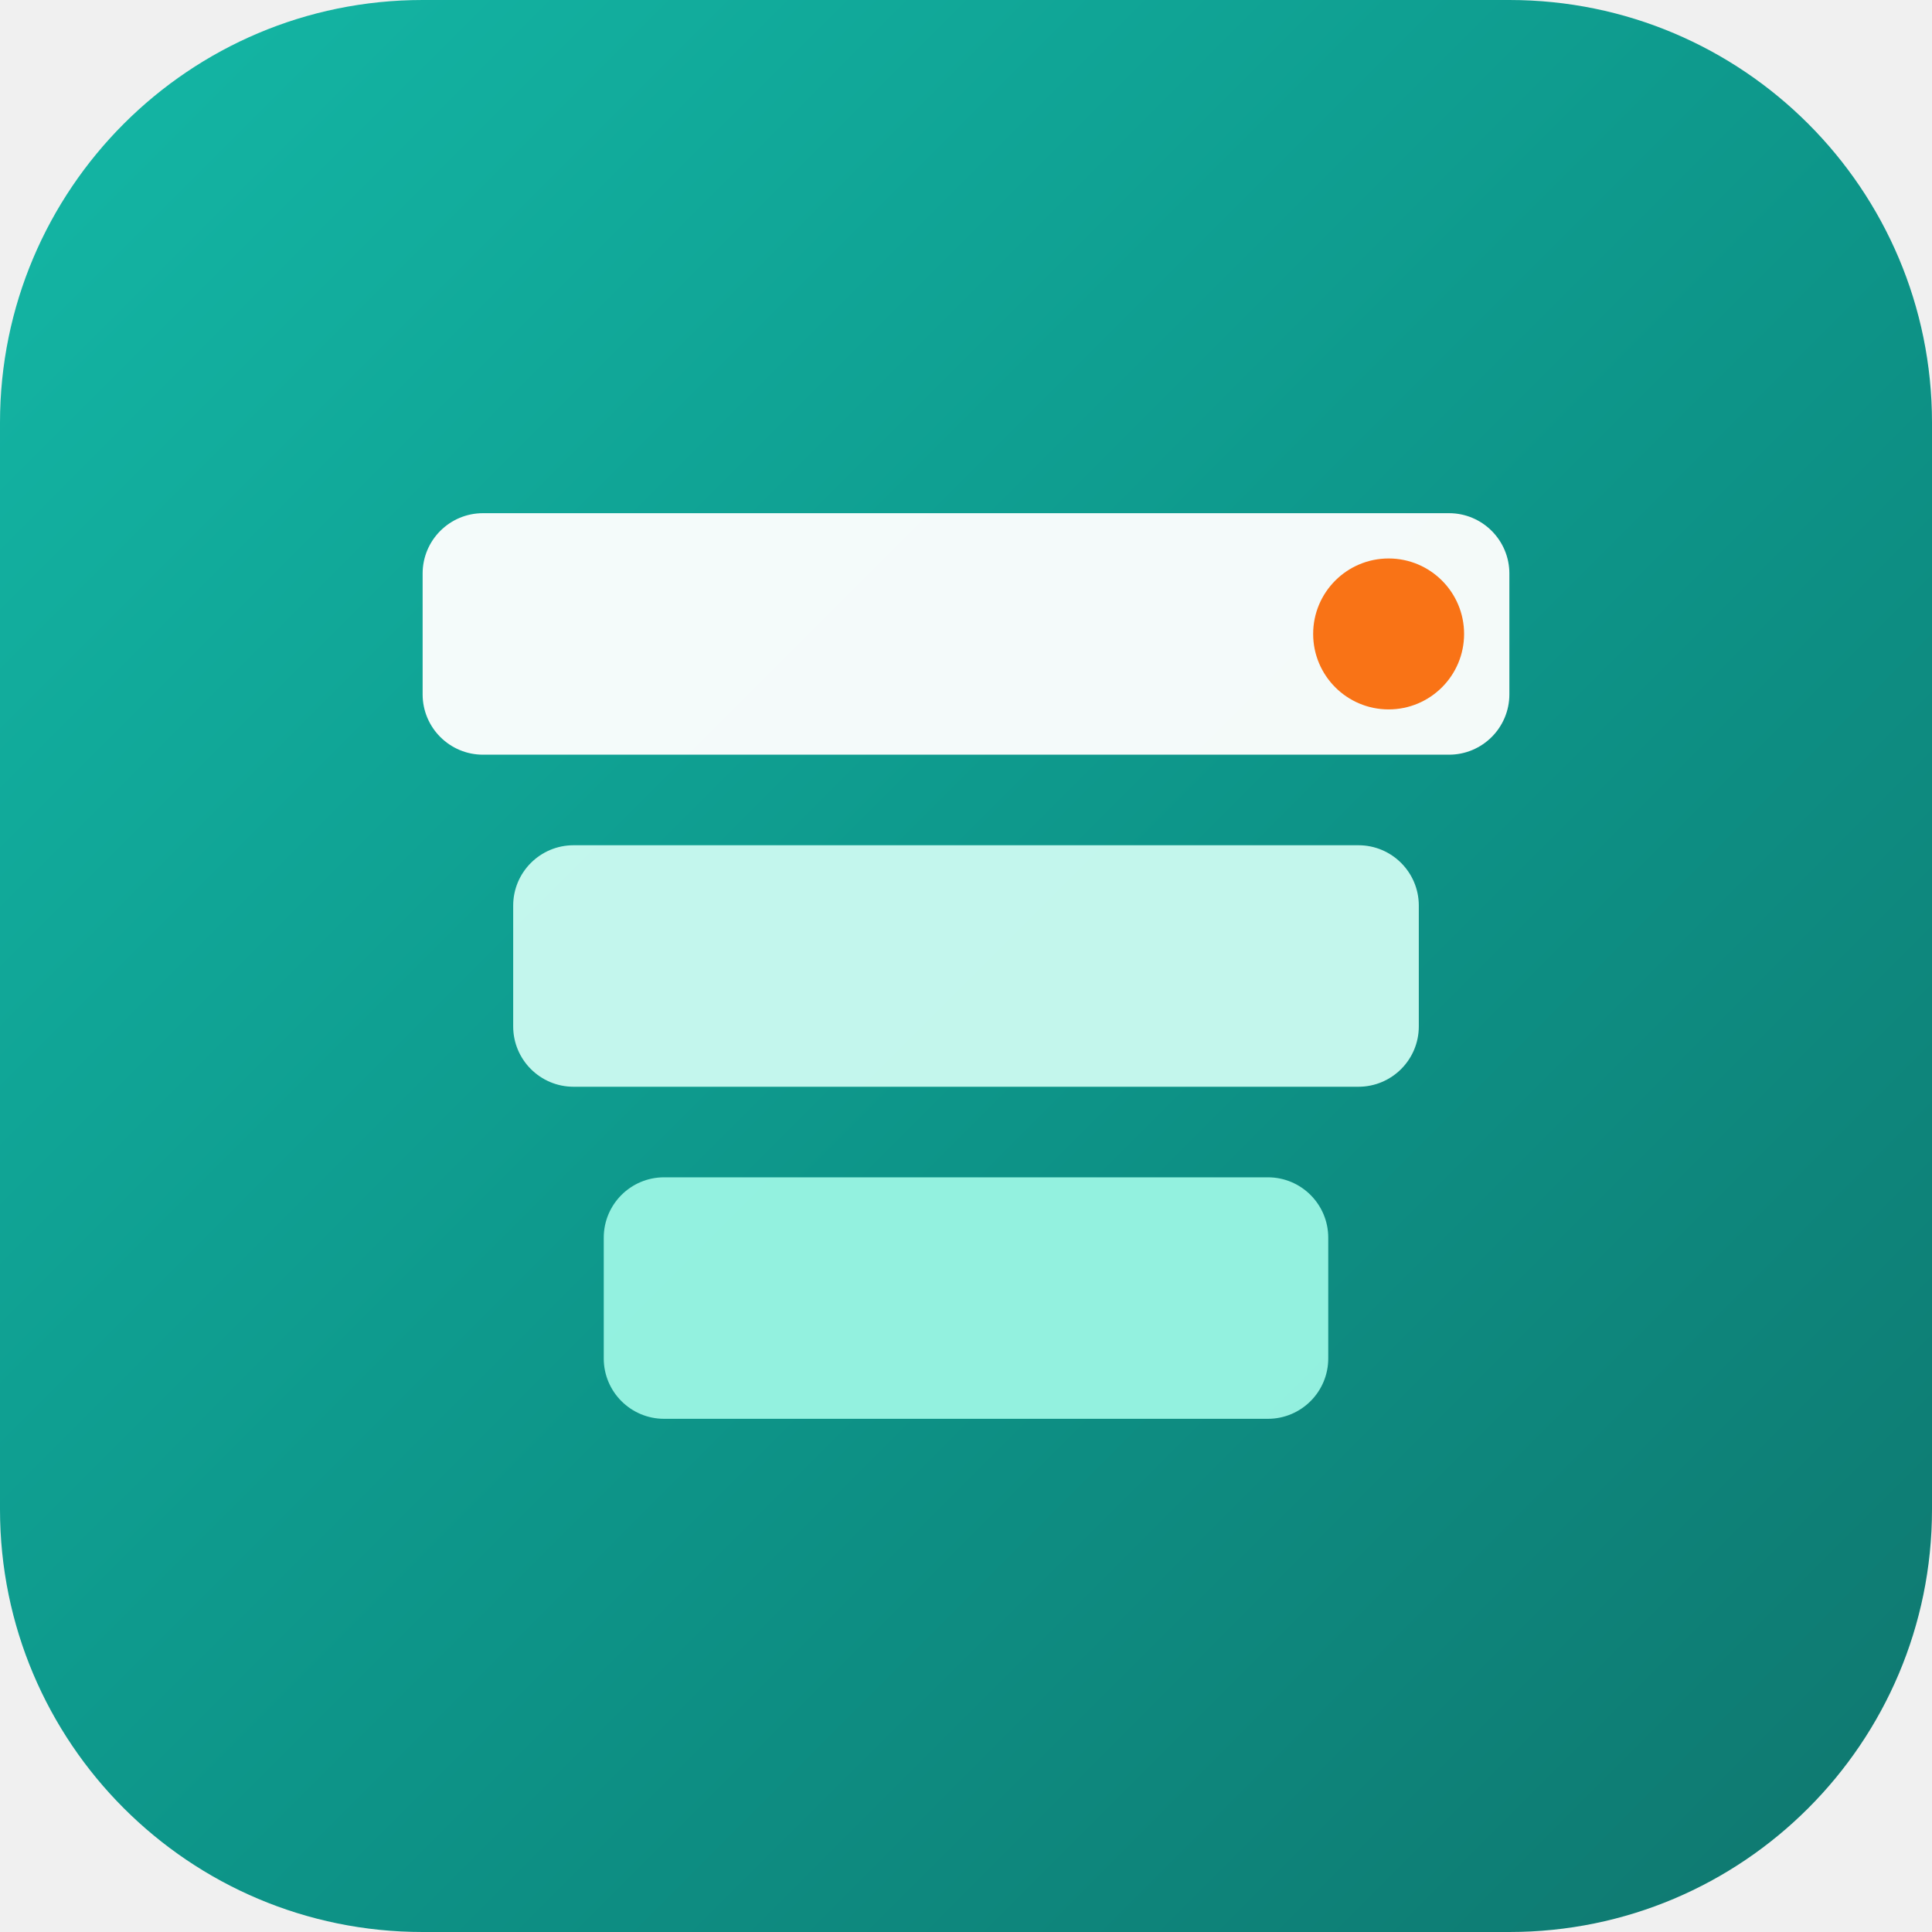
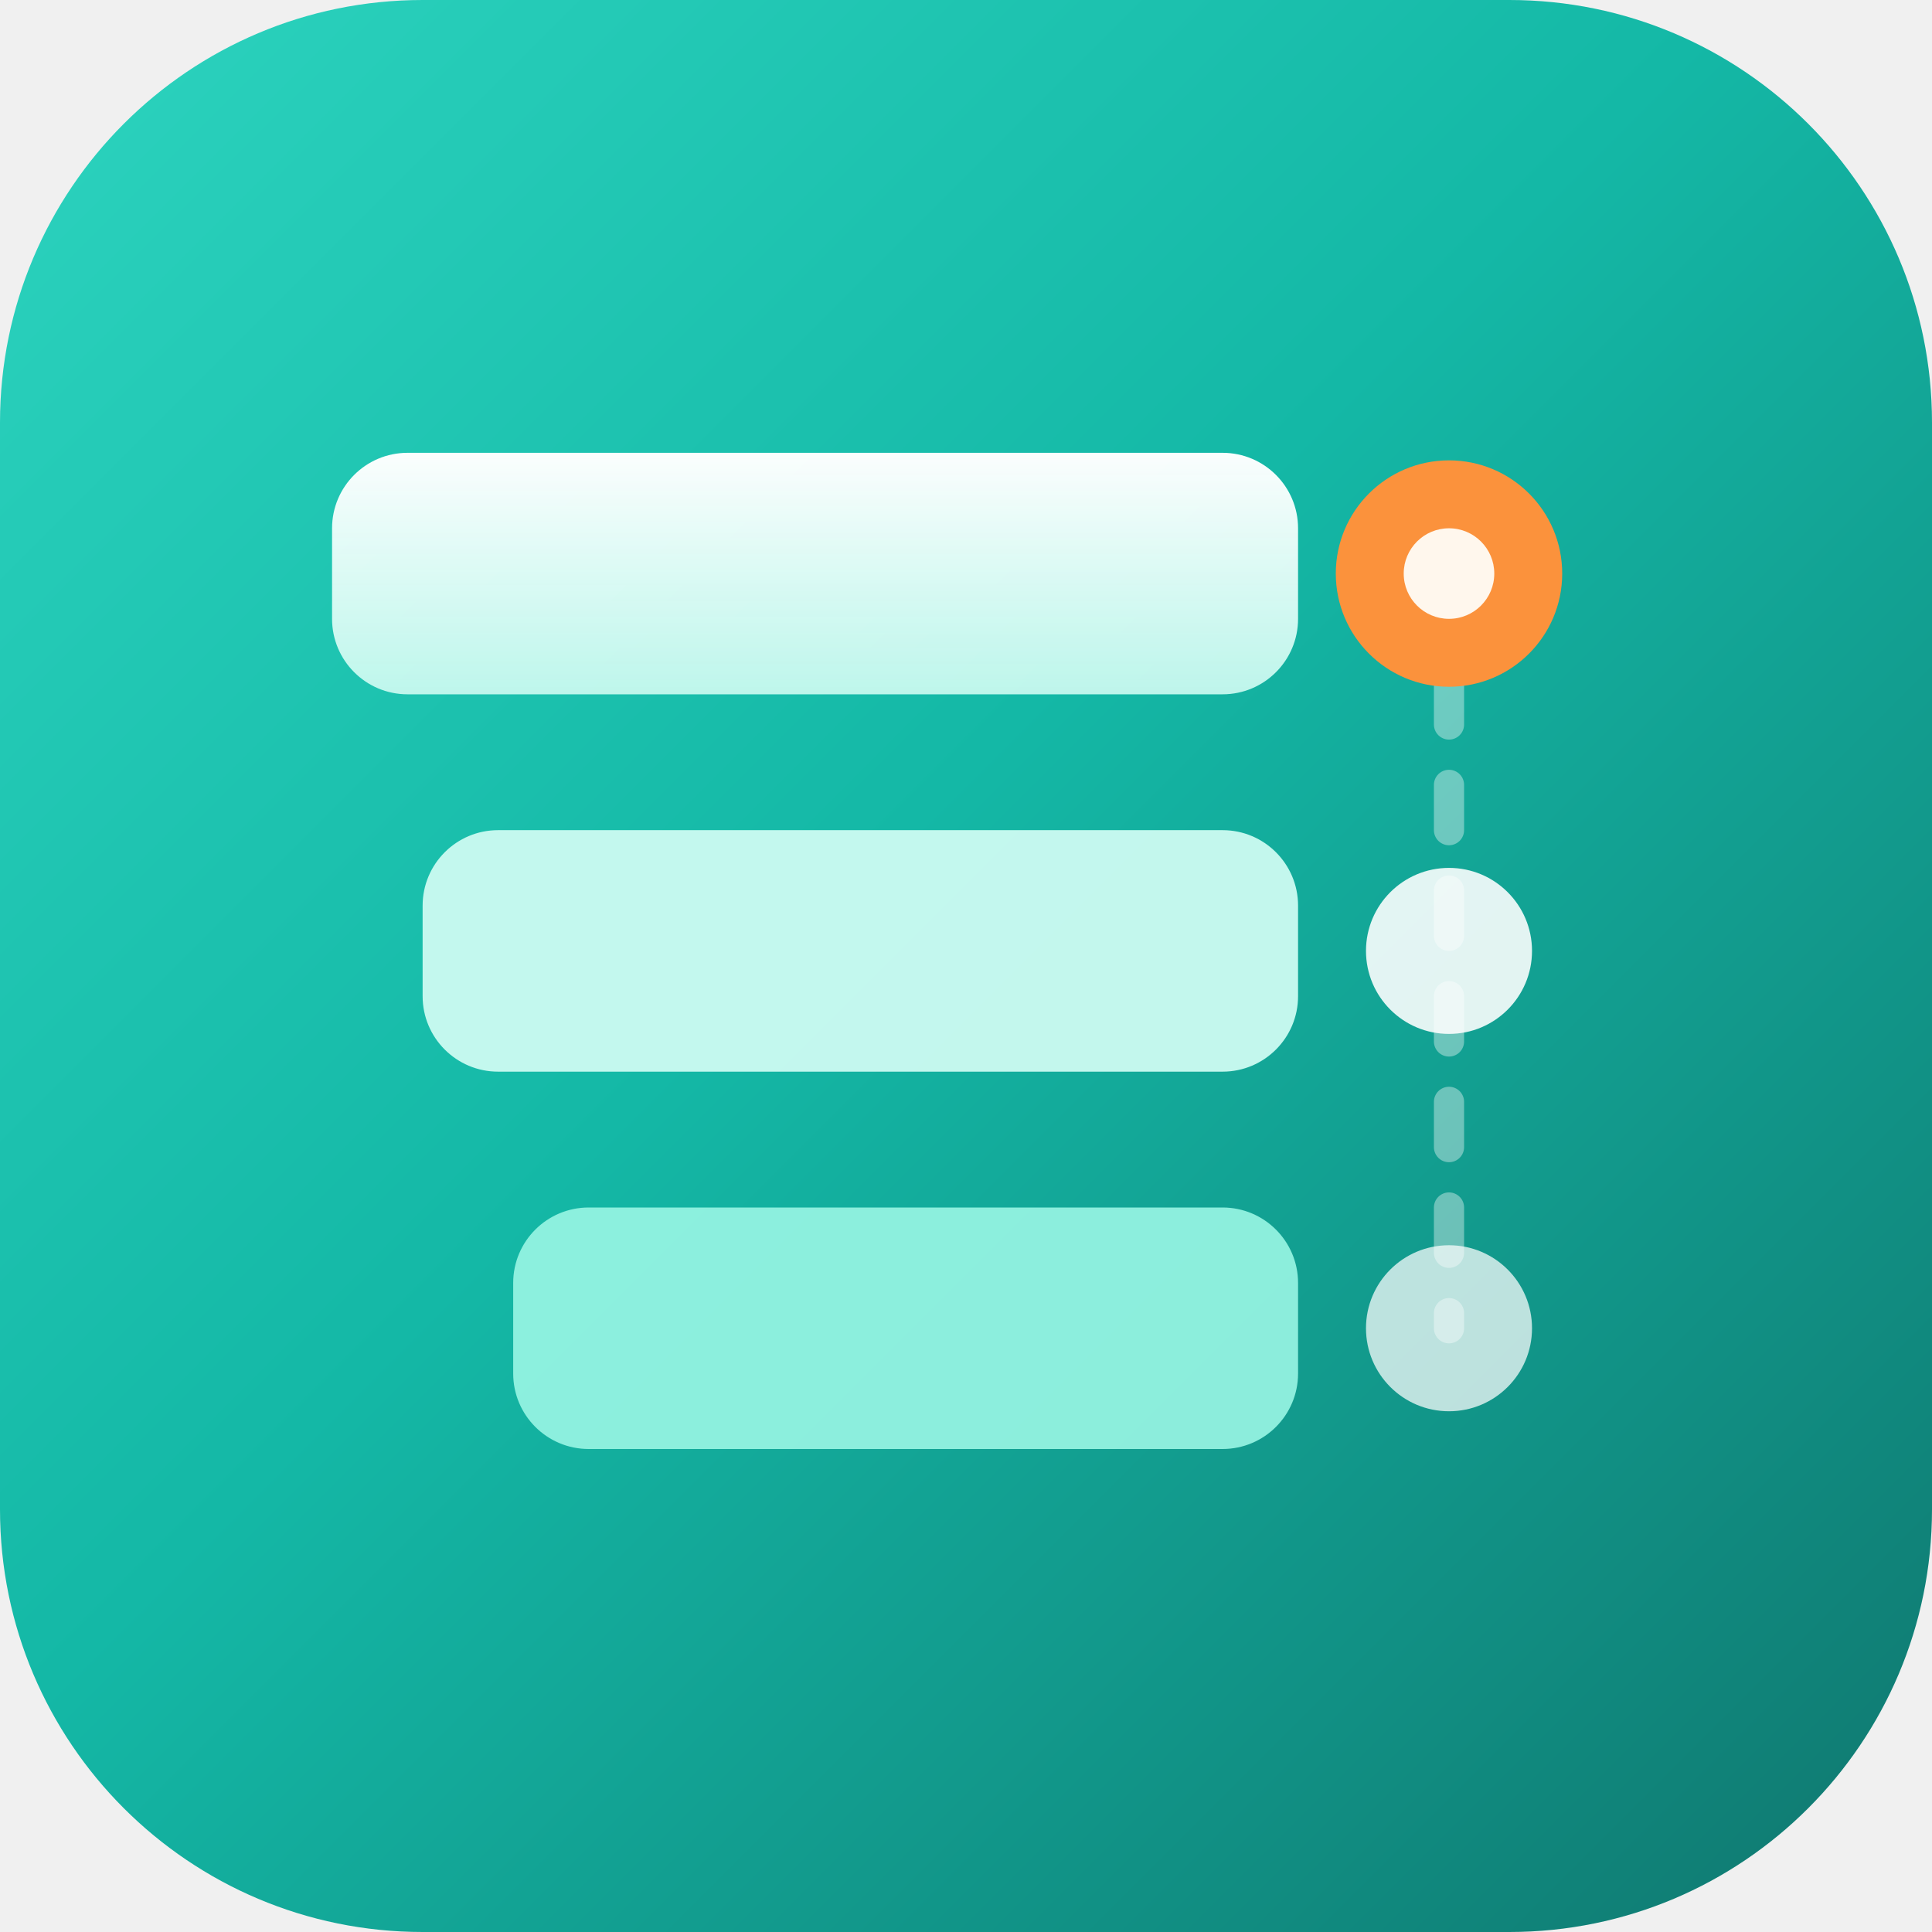
<svg xmlns="http://www.w3.org/2000/svg" width="128" height="128" viewBox="0 0 128 128" role="img">
  <defs>
-     <linearGradient id="g" x1="0" y1="0" x2="1" y2="1">
-       <stop offset="0%" stop-color="#14b8a6" />
-       <stop offset="55%" stop-color="#0d9488" />
+     <linearGradient id="deck" x1="0" y1="0" x2="1" y2="1">
+       <stop offset="0%" stop-color="#2dd4bf" />
+       <stop offset="45%" stop-color="#14b8a6" />
      <stop offset="100%" stop-color="#0f766e" />
    </linearGradient>
+     <linearGradient id="plate" x1="0" y1="0" x2="0" y2="1">
+       <stop offset="0%" stop-color="#ffffff" stop-opacity="0.98" />
+       <stop offset="100%" stop-color="#ccfbf1" stop-opacity="0.92" />
+     </linearGradient>
  </defs>
-   <rect width="128" height="128" rx="28" fill="url(#g)" />
-   <rect x="28" y="34" width="72" height="16" rx="4" fill="#fff" opacity="0.95" />
-   <rect x="34" y="56" width="60" height="16" rx="4" fill="#ccfbf1" opacity="0.95" />
-   <rect x="40" y="78" width="48" height="16" rx="4" fill="#99f6e4" opacity="0.95" />
-   <circle cx="92" cy="42" r="5" fill="#f97316" />
+   <rect width="128" height="128" rx="28" fill="url(#deck)" />
+   <rect x="22" y="30" width="64" height="16" rx="5" fill="url(#plate)" />
+   <rect x="28" y="55" width="58" height="16" rx="5" fill="#ccfbf1" opacity="0.95" />
+   <rect x="34" y="80" width="52" height="16" rx="5" fill="#99f6e4" opacity="0.9" />
+   <path d="M96 38V88" stroke="#ffffff" stroke-opacity="0.38" stroke-width="2" stroke-dasharray="3 4" stroke-linecap="round" />
+   <circle cx="96" cy="38" r="7.5" fill="#fb923c" />
+   <circle cx="96" cy="38" r="3" fill="#fff7ed" />
+   <circle cx="96" cy="63" r="5.5" fill="#ffffff" fill-opacity="0.88" />
+   <circle cx="96" cy="88" r="5.5" fill="#ffffff" fill-opacity="0.72" />
</svg>
